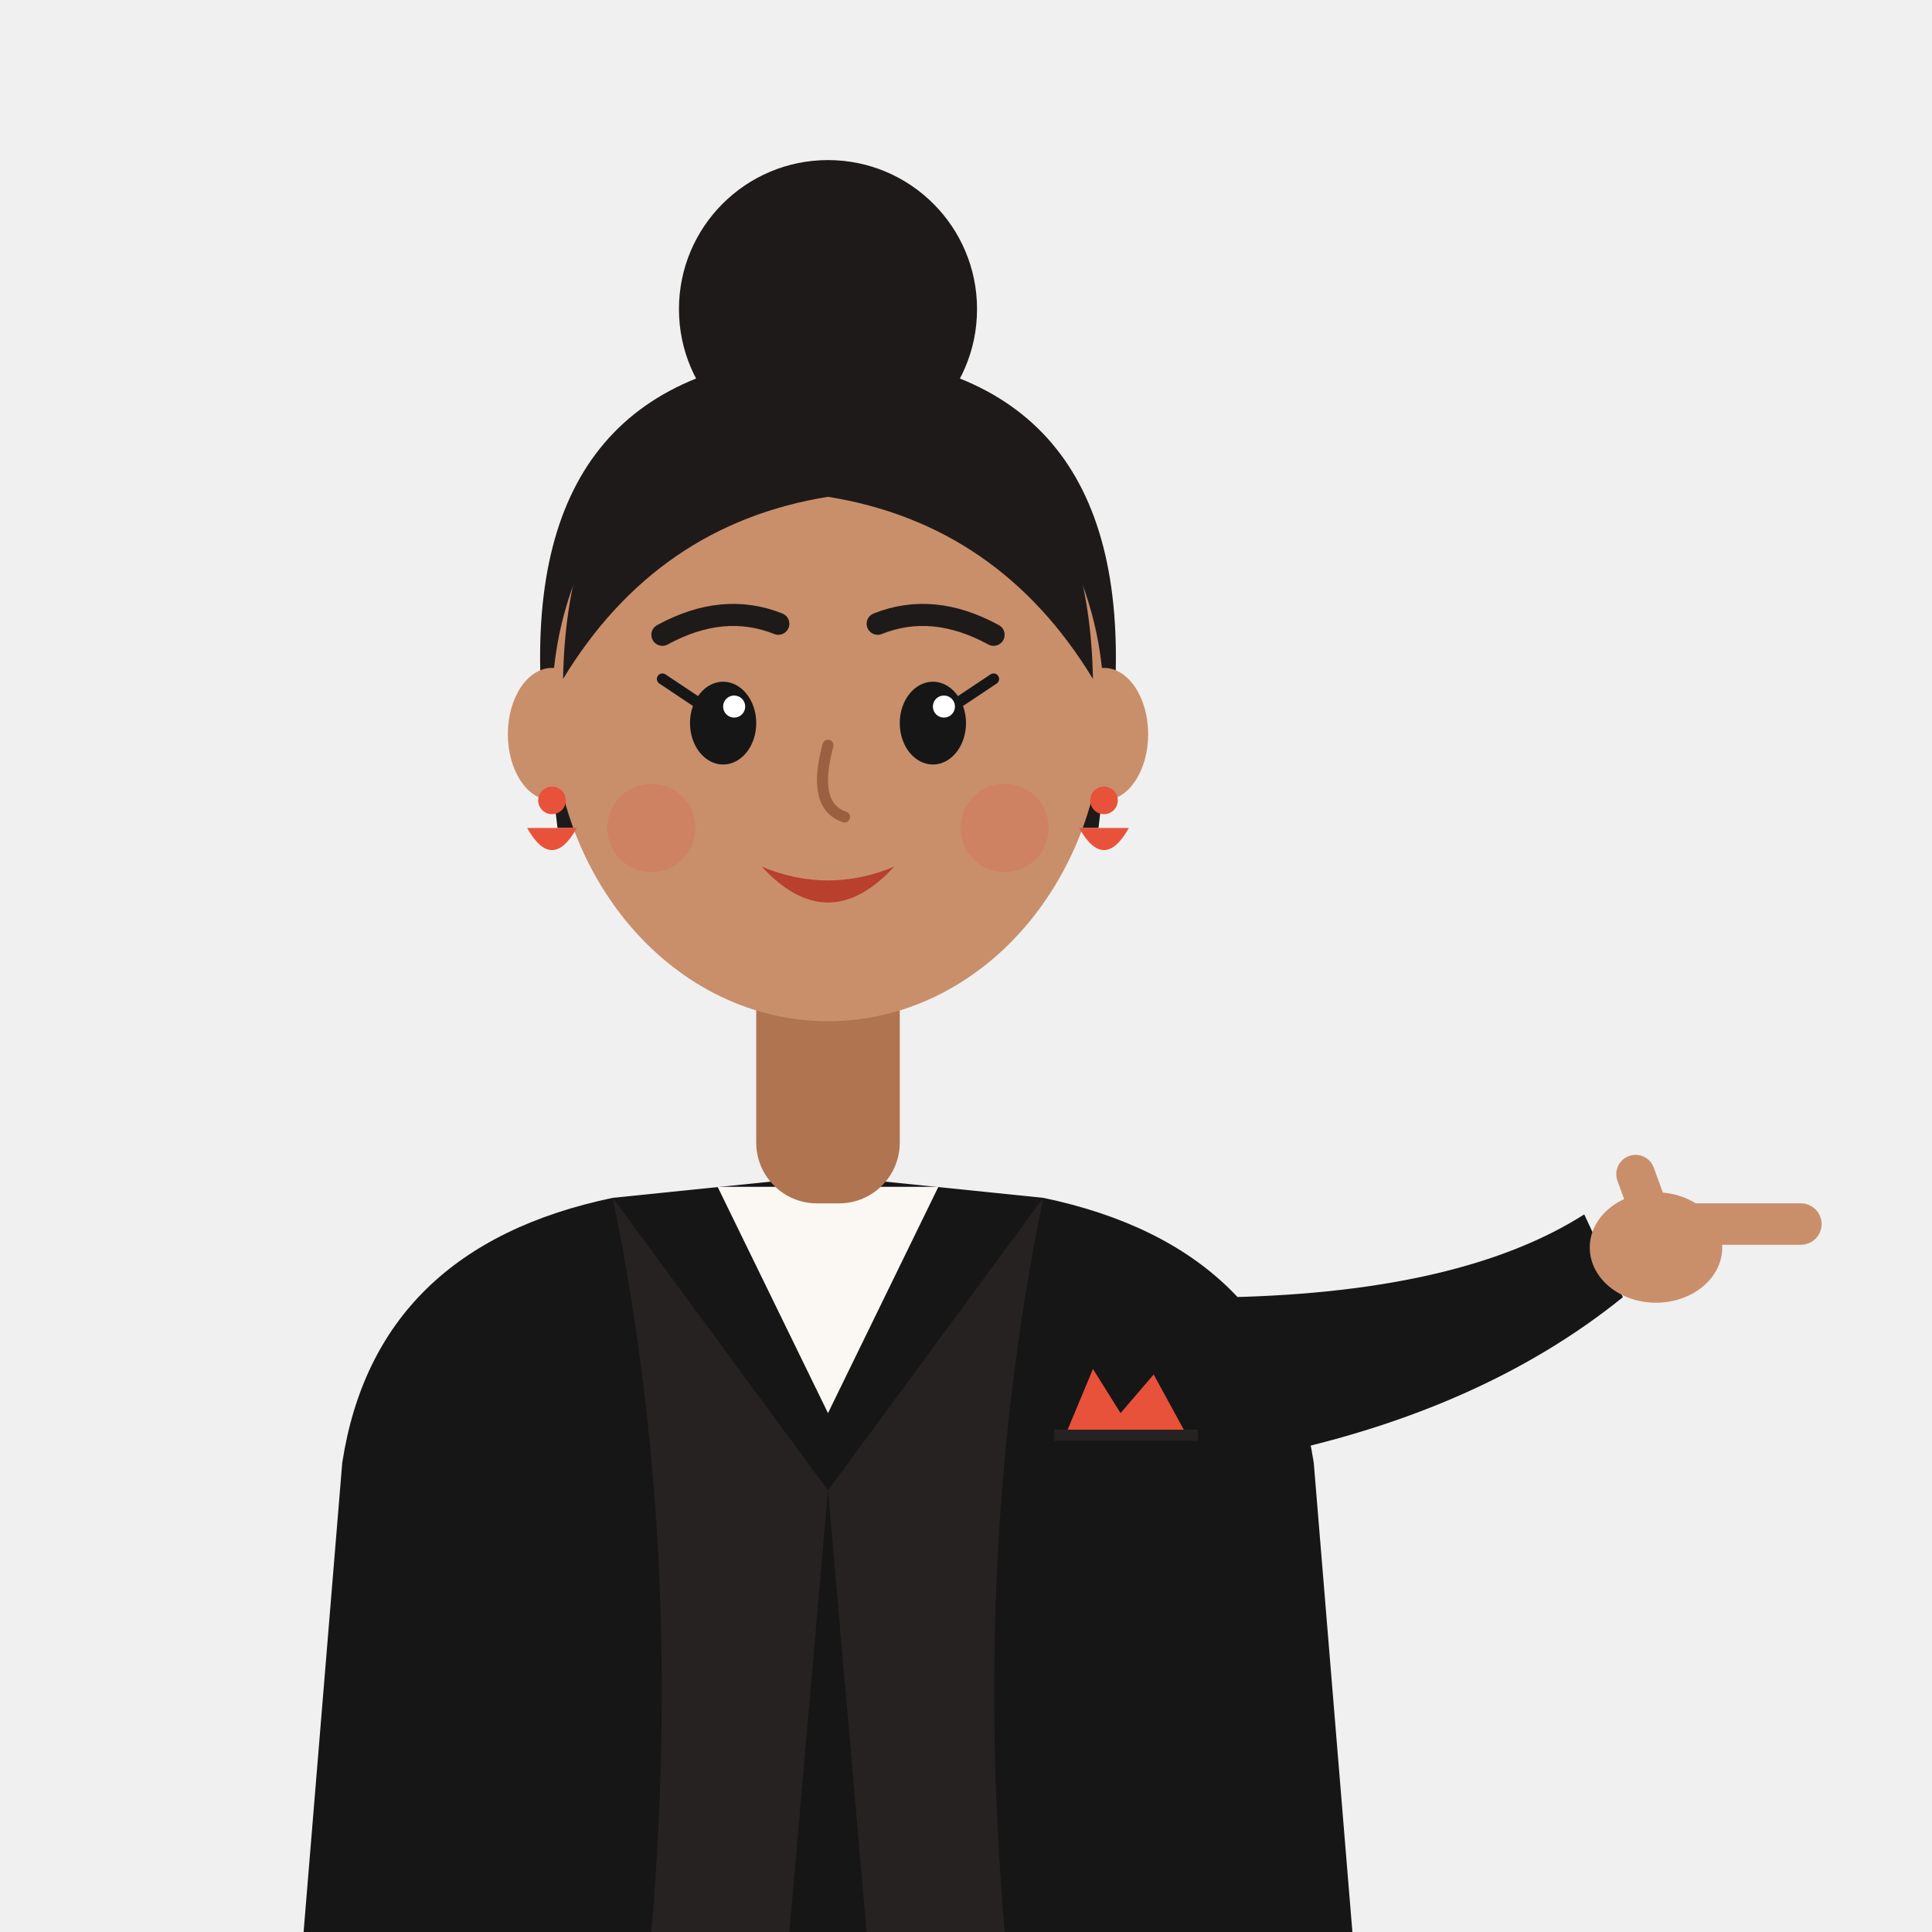
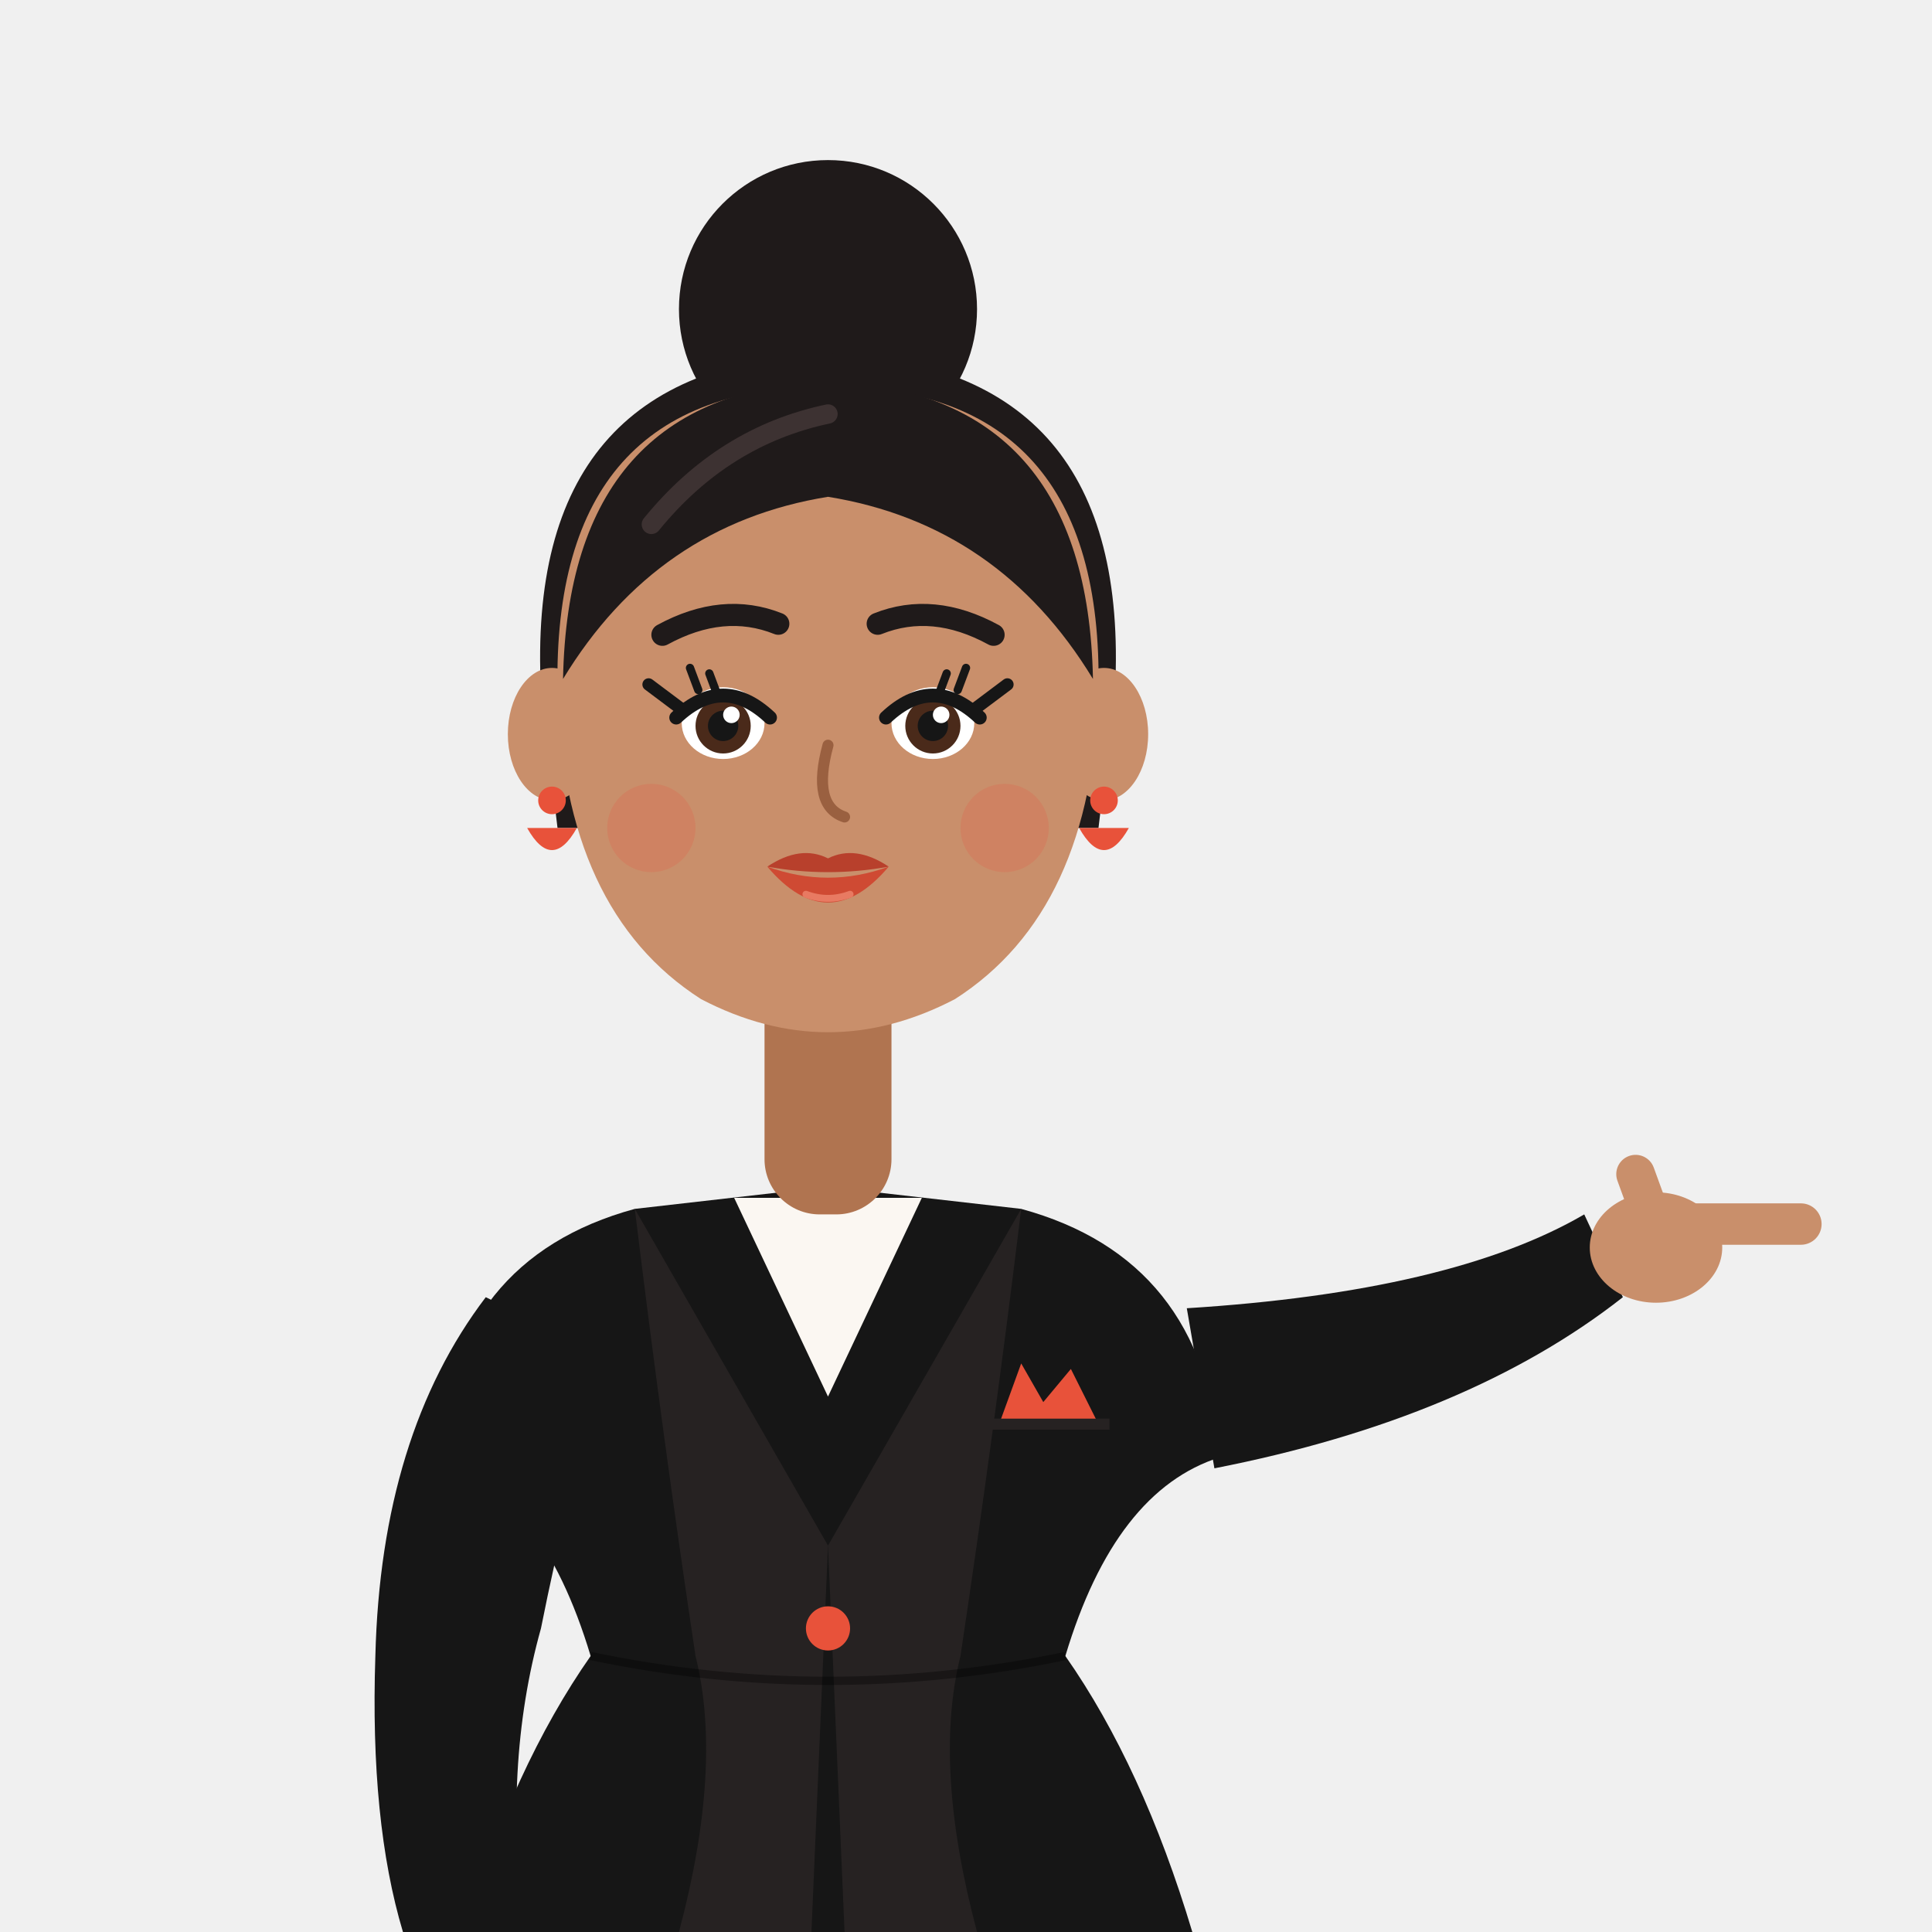
<svg xmlns="http://www.w3.org/2000/svg" viewBox="0 0 700 700">
  <circle cx="300" cy="112" r="54" fill="#1F1A1A" />
  <path d="M196 250 Q190 132 300 128 Q410 132 404 250 L398 300 L202 300Z" fill="#1F1A1A" />
-   <path d="M110 700 L124 530 Q136 452 222 434 L300 426 L378 434 Q464 452 476 530 L490 700Z" fill="#161616" />
-   <path d="M260 430 L300 512 L340 430Z" fill="#FBF7F2" />
-   <path d="M222 434 L300 540 L286 700 L236 700 Q248 560 222 434Z" fill="#262222" />
-   <path d="M378 434 L300 540 L314 700 L364 700 Q352 560 378 434Z" fill="#262222" />
-   <path d="M132 520 Q112 610 120 700 L168 700 Q162 612 180 540Z" fill="#161616" />
-   <path d="M386 520 L430 520 L418 498 L406 512 L396 496Z" fill="#E8523A" />
-   <path d="M382 520 h52" stroke="#262222" stroke-width="4" />
-   <rect x="274" y="340" width="52" height="96" rx="22" fill="#B07450" />
+   <path d="M168 700 Q186 640 214 600 Q196 540 158 528 Q164 456 230 438 L300 430 L370 438 Q436 456 442 528 Q404 540 386 600 Q414 640 432 700Z" fill="#161616" />
+   <path d="M266 434 L300 506 L334 434Z" fill="#FBF7F2" />
+   <path d="M230 438 L300 560 L294 700 L246 700 Q262 640 252 600 Q240 520 230 438Z" fill="#262222" />
+   <path d="M370 438 L300 560 L306 700 L354 700 Q338 640 348 600 Q360 520 370 438Z" fill="#262222" />
+   <path d="M214 600 Q300 618 386 600" stroke="#000" stroke-width="3" fill="none" opacity=".35" />
+   <circle cx="300" cy="590" r="8" fill="#E8523A" />
+   <path d="M176 470 Q138 520 136 600 Q134 660 146 700 L190 700 Q182 640 196 590 Q206 540 214 520 Q206 484 176 470Z" fill="#161616" />
+   <path d="M362 516 L398 516 L388 496 L378 508 L370 494Z" fill="#E8523A" />
+   <path d="M358 516 h44" stroke="#262222" stroke-width="4" />
+   <rect x="277" y="340" width="46" height="100" rx="20" fill="#B07450" />
  <ellipse cx="200" cy="266" rx="16" ry="24" fill="#C98F6B" />
  <ellipse cx="400" cy="266" rx="16" ry="24" fill="#C98F6B" />
-   <ellipse cx="300" cy="256" rx="100" ry="114" fill="#C98F6B" />
+   <path d="M202 250 Q200 140 300 140 Q400 140 398 250 Q396 330 346 362 Q300 386 254 362 Q204 330 202 250Z" fill="#C98F6B" />
  <path d="M204 246 Q206 142 300 138 Q394 142 396 246 Q362 190 300 180 Q238 190 204 246Z" fill="#1F1A1A" />
+   <path d="M236 190 Q262 158 300 150" stroke="#4A3C3C" stroke-width="7" fill="none" stroke-linecap="round" opacity=".7" />
  <circle cx="200" cy="290" r="5" fill="#E8523A" />
  <path d="M191 300 Q200 316 209 300Z" fill="#E8523A" />
  <circle cx="400" cy="290" r="5" fill="#E8523A" />
  <path d="M391 300 Q400 316 409 300Z" fill="#E8523A" />
-   <ellipse cx="262" cy="262" rx="12" ry="15" fill="#161616" />
-   <circle cx="266" cy="256" r="4" fill="#fff" />
-   <path d="M252 254 L240 246" stroke="#161616" stroke-width="4" stroke-linecap="round" />
-   <ellipse cx="338" cy="262" rx="12" ry="15" fill="#161616" />
-   <circle cx="342" cy="256" r="4" fill="#fff" />
-   <path d="M348 254 L360 246" stroke="#161616" stroke-width="4" stroke-linecap="round" />
+   <ellipse cx="262" cy="262" rx="15" ry="13" fill="#fff" />
+   <circle cx="262" cy="263" r="10" fill="#4A2A1A" />
+   <circle cx="262" cy="263" r="5.5" fill="#161616" />
+   <circle cx="265" cy="259" r="3" fill="#fff" />
+   <path d="M245 260 Q262 244 279 260" stroke="#161616" stroke-width="5" fill="none" stroke-linecap="round" />
+   <path d="M247 257 L235 248" stroke="#161616" stroke-width="4.5" stroke-linecap="round" />
+   <path d="M260 252 l-3 -8" stroke="#161616" stroke-width="3" stroke-linecap="round" />
+   <path d="M253 250 l-3 -8" stroke="#161616" stroke-width="3" stroke-linecap="round" />
+   <ellipse cx="338" cy="262" rx="15" ry="13" fill="#fff" />
+   <circle cx="338" cy="263" r="10" fill="#4A2A1A" />
+   <circle cx="338" cy="263" r="5.5" fill="#161616" />
+   <circle cx="341" cy="259" r="3" fill="#fff" />
+   <path d="M321 260 Q338 244 355 260" stroke="#161616" stroke-width="5" fill="none" stroke-linecap="round" />
+   <path d="M353 257 L365 248" stroke="#161616" stroke-width="4.5" stroke-linecap="round" />
+   <path d="M340 252 l3 -8" stroke="#161616" stroke-width="3" stroke-linecap="round" />
+   <path d="M347 250 l3 -8" stroke="#161616" stroke-width="3" stroke-linecap="round" />
  <path d="M240 230 Q262 218 282 226" stroke="#1F1A1A" stroke-width="8" fill="none" stroke-linecap="round" />
  <path d="M318 226 Q338 218 360 230" stroke="#1F1A1A" stroke-width="8" fill="none" stroke-linecap="round" />
  <path d="M300 270 Q294 292 306 296" stroke="#9A6040" stroke-width="4" fill="none" stroke-linecap="round" />
  <circle cx="236" cy="300" r="16" fill="#E8523A" opacity=".2" />
  <circle cx="364" cy="300" r="16" fill="#E8523A" opacity=".2" />
-   <path d="M276 314 Q300 340 324 314 Q300 324 276 314Z" fill="#B8402C" />
-   <path d="M446 470 Q530 468 574 440 L588 470 Q536 512 456 528Z" fill="#161616" />
+   <path d="M278 314 Q290 306 300 311 Q310 306 322 314 Q300 318 278 314Z" fill="#B8402C" />
+   <path d="M278 314 Q300 340 322 314 Q300 322 278 314Z" fill="#CF4A33" />
+   <path d="M292 324 Q300 327 308 324" stroke="#E87A62" stroke-width="2.5" fill="none" stroke-linecap="round" />
+   <path d="M430 474 Q526 468 574 440 L588 470 Q532 514 440 532Z" fill="#161616" />
  <ellipse cx="600" cy="452" rx="24" ry="20" fill="#C98F6B" />
  <rect x="604" y="436" width="56" height="15" rx="7.5" fill="#C98F6B" />
  <rect x="588" y="418" width="14" height="28" rx="7" fill="#C98F6B" transform="rotate(-20 595 432)" />
</svg>
